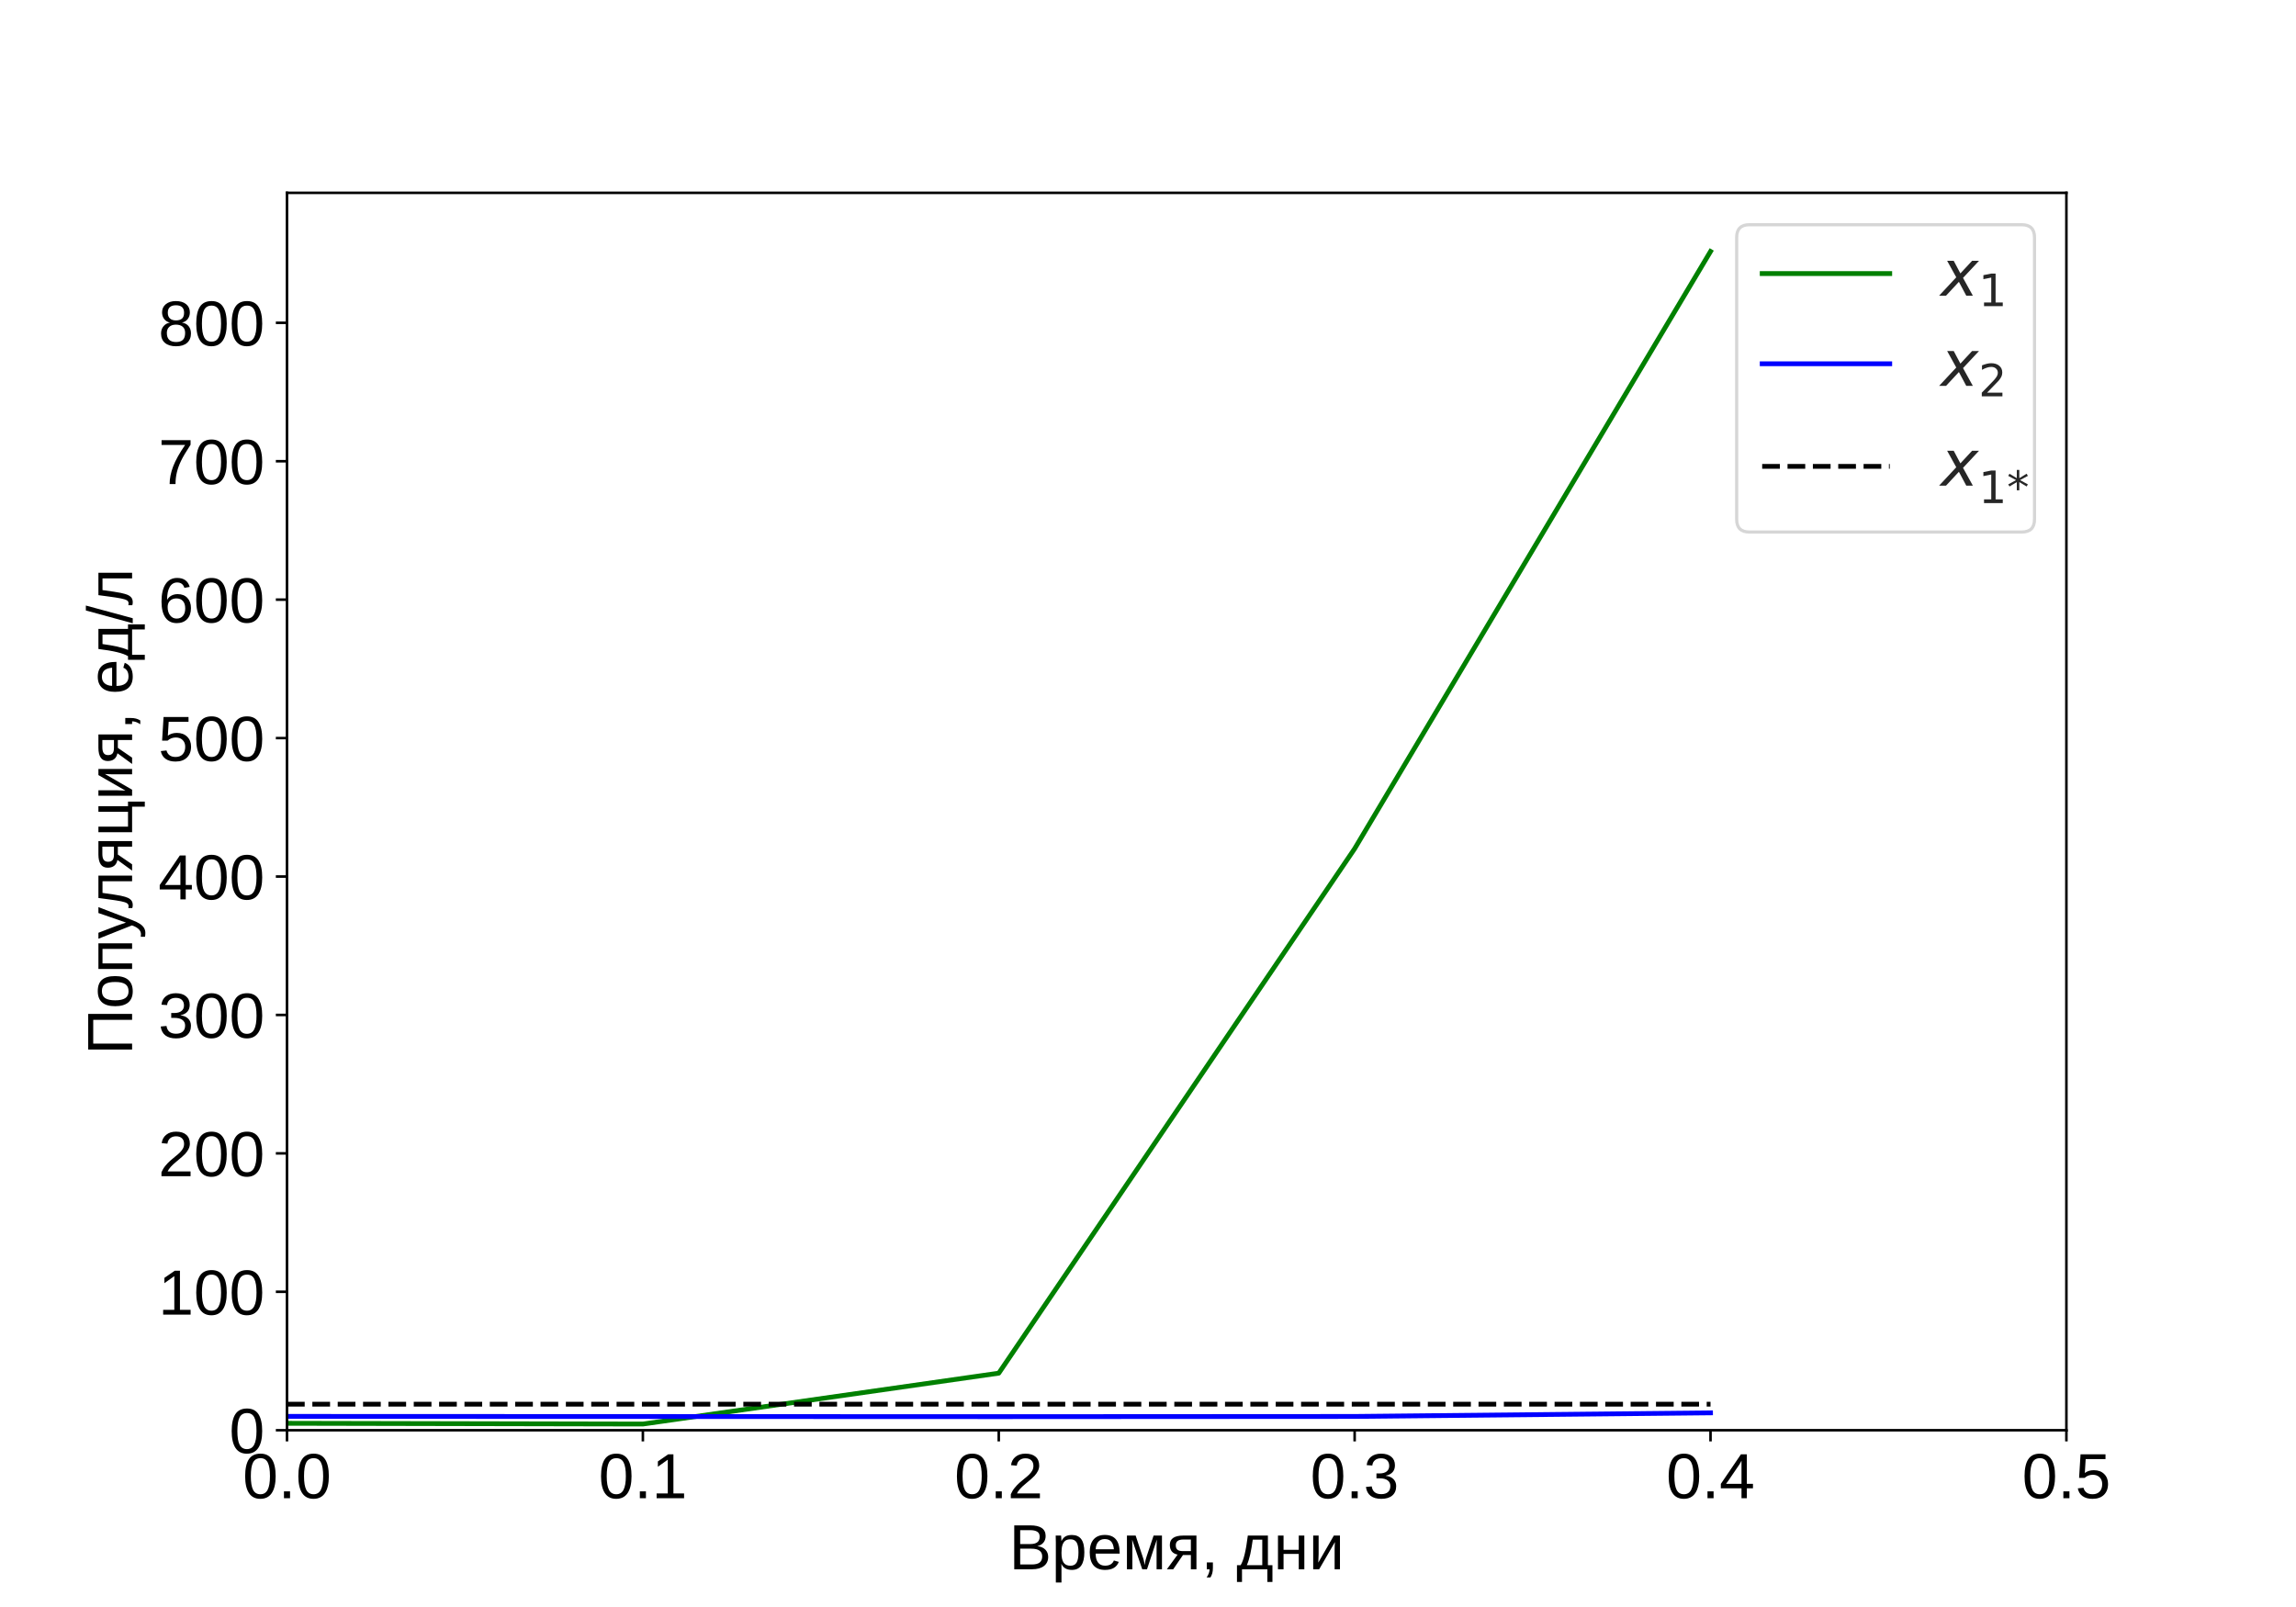
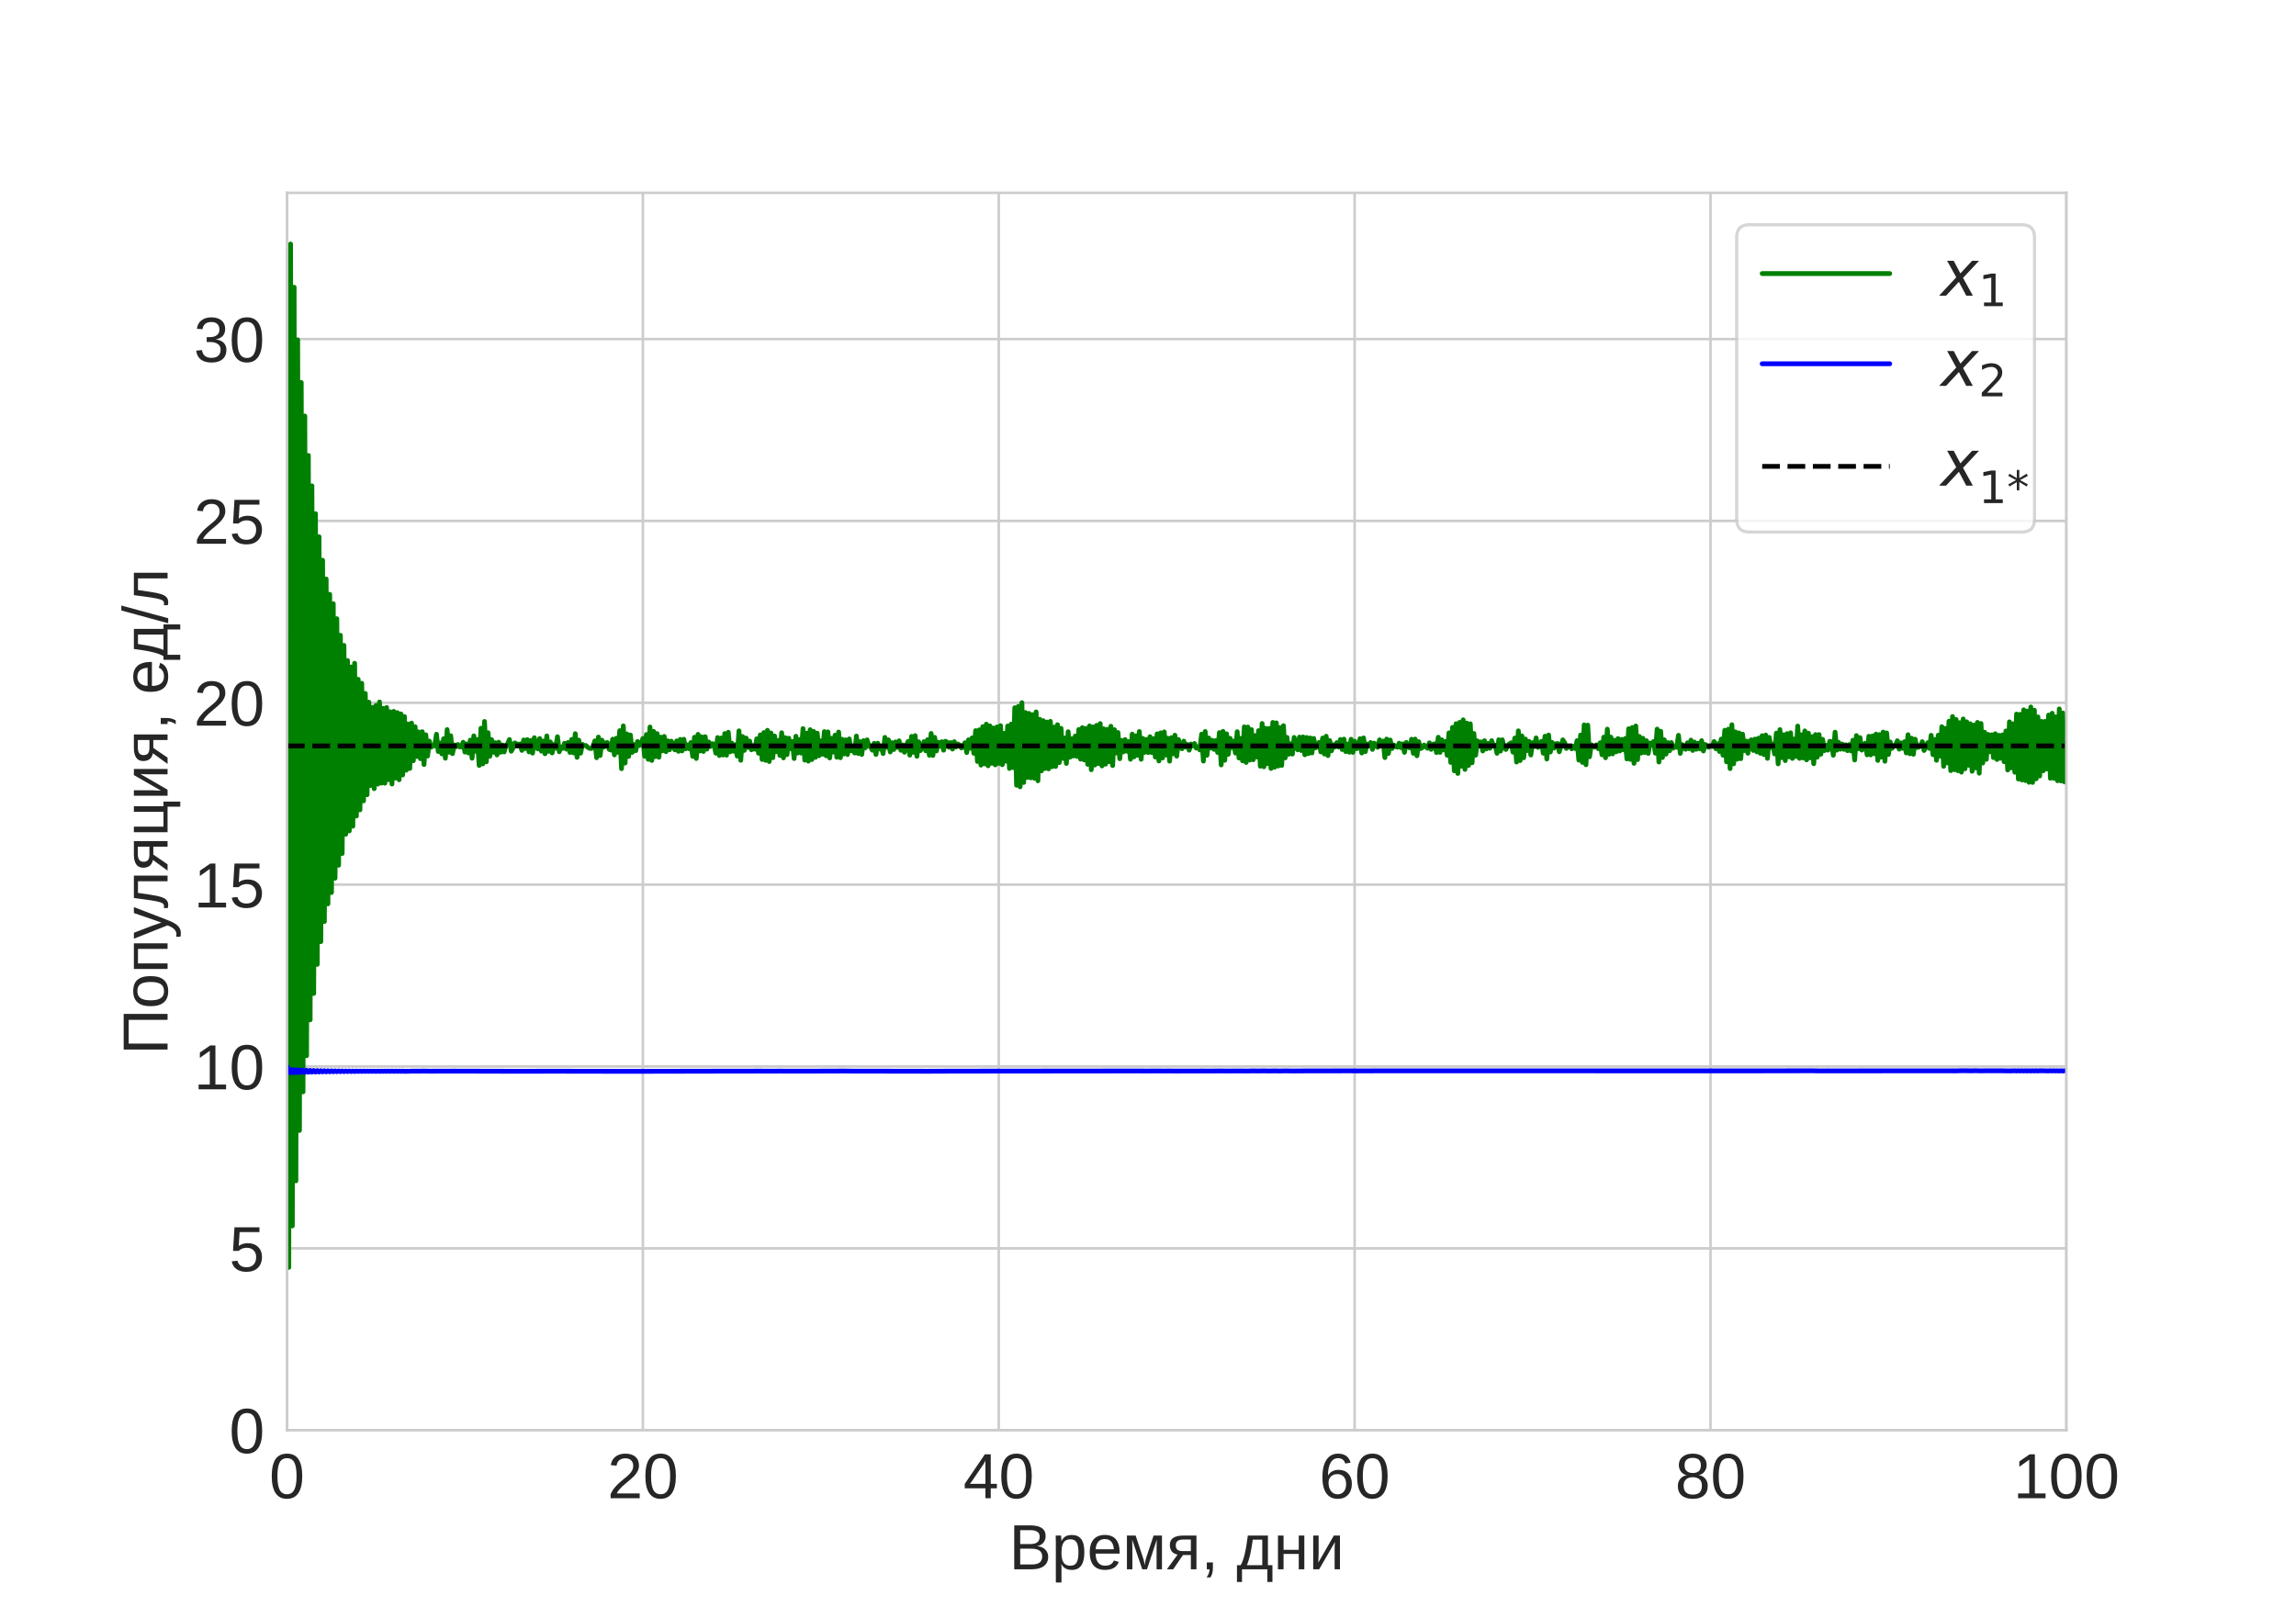
- <svg xmlns="http://www.w3.org/2000/svg" xmlns:xlink="http://www.w3.org/1999/xlink" width="720pt" height="504pt" viewBox="0 0 720 504" version="1.1">
+ <svg xmlns="http://www.w3.org/2000/svg" width="720pt" height="504pt" viewBox="0 0 720 504" version="1.1">
  <defs>
    <style type="text/css">*{stroke-linejoin: round; stroke-linecap: butt}</style>
  </defs>
  <g id="figure_1">
    <g id="patch_1">
      <path d="M 0 504  L 720 504  L 720 0  L 0 0  z " style="fill: #ffffff" />
    </g>
    <g id="axes_1">
      <g id="patch_2">
        <path d="M 90 448.56  L 648 448.56  L 648 60.48  L 90 60.48  z " style="fill: #ffffff" />
      </g>
      <g id="matplotlib.axis_1">
        <g id="xtick_1">
          <g id="line2d_1">
-             <defs>
-               <path id="m04675367fc" d="M 0 0  L 0 3.5  " style="stroke: #000000; stroke-width: 0.8" />
-             </defs>
-             <g>
-               <use xlink:href="#m04675367fc" x="90" y="448.56" style="stroke: #000000; stroke-width: 0.8" />
-             </g>
+             <path d="M 90 448.56  L 90 60.48  " clip-path="url(#p425dab2168)" style="fill: none; stroke: #cccccc; stroke-width: 0.8; stroke-linecap: round" />
          </g>
          <g id="text_1">
-             <text style="font: 20px 'Arial', 'DejaVu Sans', 'Liberation Sans', 'Bitstream Vera Sans', sans-serif; text-anchor: middle" x="90" y="469.876" transform="rotate(-0 90 469.8756)">0.0</text>
+             <text style="fill: #262626; font: 20px 'Arial', 'DejaVu Sans', 'Liberation Sans', 'Bitstream Vera Sans', sans-serif; text-anchor: middle" x="90" y="469.876" transform="rotate(-0 90 469.8756)">0</text>
          </g>
        </g>
        <g id="xtick_2">
          <g id="line2d_2">
-             <g>
-               <use xlink:href="#m04675367fc" x="201.6" y="448.56" style="stroke: #000000; stroke-width: 0.8" />
-             </g>
+             <path d="M 201.6 448.56  L 201.6 60.48  " clip-path="url(#p425dab2168)" style="fill: none; stroke: #cccccc; stroke-width: 0.8; stroke-linecap: round" />
          </g>
          <g id="text_2">
-             <text style="font: 20px 'Arial', 'DejaVu Sans', 'Liberation Sans', 'Bitstream Vera Sans', sans-serif; text-anchor: middle" x="201.6" y="469.876" transform="rotate(-0 201.6 469.8756)">0.1</text>
+             <text style="fill: #262626; font: 20px 'Arial', 'DejaVu Sans', 'Liberation Sans', 'Bitstream Vera Sans', sans-serif; text-anchor: middle" x="201.6" y="469.876" transform="rotate(-0 201.6 469.8756)">20</text>
          </g>
        </g>
        <g id="xtick_3">
          <g id="line2d_3">
-             <g>
-               <use xlink:href="#m04675367fc" x="313.2" y="448.56" style="stroke: #000000; stroke-width: 0.8" />
-             </g>
+             <path d="M 313.2 448.56  L 313.2 60.48  " clip-path="url(#p425dab2168)" style="fill: none; stroke: #cccccc; stroke-width: 0.8; stroke-linecap: round" />
          </g>
          <g id="text_3">
-             <text style="font: 20px 'Arial', 'DejaVu Sans', 'Liberation Sans', 'Bitstream Vera Sans', sans-serif; text-anchor: middle" x="313.2" y="469.876" transform="rotate(-0 313.2 469.8756)">0.2</text>
+             <text style="fill: #262626; font: 20px 'Arial', 'DejaVu Sans', 'Liberation Sans', 'Bitstream Vera Sans', sans-serif; text-anchor: middle" x="313.2" y="469.876" transform="rotate(-0 313.2 469.8756)">40</text>
          </g>
        </g>
        <g id="xtick_4">
          <g id="line2d_4">
-             <g>
-               <use xlink:href="#m04675367fc" x="424.8" y="448.56" style="stroke: #000000; stroke-width: 0.8" />
-             </g>
+             <path d="M 424.8 448.56  L 424.8 60.48  " clip-path="url(#p425dab2168)" style="fill: none; stroke: #cccccc; stroke-width: 0.8; stroke-linecap: round" />
          </g>
          <g id="text_4">
-             <text style="font: 20px 'Arial', 'DejaVu Sans', 'Liberation Sans', 'Bitstream Vera Sans', sans-serif; text-anchor: middle" x="424.8" y="469.876" transform="rotate(-0 424.8 469.8756)">0.3</text>
+             <text style="fill: #262626; font: 20px 'Arial', 'DejaVu Sans', 'Liberation Sans', 'Bitstream Vera Sans', sans-serif; text-anchor: middle" x="424.8" y="469.876" transform="rotate(-0 424.8 469.8756)">60</text>
          </g>
        </g>
        <g id="xtick_5">
          <g id="line2d_5">
-             <g>
-               <use xlink:href="#m04675367fc" x="536.4" y="448.56" style="stroke: #000000; stroke-width: 0.8" />
-             </g>
+             <path d="M 536.4 448.56  L 536.4 60.48  " clip-path="url(#p425dab2168)" style="fill: none; stroke: #cccccc; stroke-width: 0.8; stroke-linecap: round" />
          </g>
          <g id="text_5">
-             <text style="font: 20px 'Arial', 'DejaVu Sans', 'Liberation Sans', 'Bitstream Vera Sans', sans-serif; text-anchor: middle" x="536.4" y="469.876" transform="rotate(-0 536.4 469.8756)">0.4</text>
+             <text style="fill: #262626; font: 20px 'Arial', 'DejaVu Sans', 'Liberation Sans', 'Bitstream Vera Sans', sans-serif; text-anchor: middle" x="536.4" y="469.876" transform="rotate(-0 536.4 469.8756)">80</text>
          </g>
        </g>
        <g id="xtick_6">
          <g id="line2d_6">
-             <g>
-               <use xlink:href="#m04675367fc" x="648" y="448.56" style="stroke: #000000; stroke-width: 0.8" />
-             </g>
+             <path d="M 648 448.56  L 648 60.48  " clip-path="url(#p425dab2168)" style="fill: none; stroke: #cccccc; stroke-width: 0.8; stroke-linecap: round" />
          </g>
          <g id="text_6">
-             <text style="font: 20px 'Arial', 'DejaVu Sans', 'Liberation Sans', 'Bitstream Vera Sans', sans-serif; text-anchor: middle" x="648" y="469.876" transform="rotate(-0 648 469.8756)">0.5</text>
+             <text style="fill: #262626; font: 20px 'Arial', 'DejaVu Sans', 'Liberation Sans', 'Bitstream Vera Sans', sans-serif; text-anchor: middle" x="648" y="469.876" transform="rotate(-0 648 469.8756)">100</text>
          </g>
        </g>
        <g id="text_7">
-           <text style="font: 20px 'Arial', 'DejaVu Sans', 'Liberation Sans', 'Bitstream Vera Sans', sans-serif; text-anchor: middle" x="369" y="492.166" transform="rotate(-0 369 492.1662)">Время, дни</text>
+           <text style="fill: #262626; font: 20px 'Arial', 'DejaVu Sans', 'Liberation Sans', 'Bitstream Vera Sans', sans-serif; text-anchor: middle" x="369" y="492.166" transform="rotate(-0 369 492.1662)">Время, дни</text>
        </g>
      </g>
      <g id="matplotlib.axis_2">
        <g id="ytick_1">
          <g id="line2d_7">
-             <defs>
-               <path id="mab403f3b17" d="M 0 0  L -3.5 0  " style="stroke: #000000; stroke-width: 0.8" />
-             </defs>
-             <g>
-               <use xlink:href="#mab403f3b17" x="90" y="448.56" style="stroke: #000000; stroke-width: 0.8" />
-             </g>
+             <path d="M 90 448.56  L 648 448.56  " clip-path="url(#p425dab2168)" style="fill: none; stroke: #cccccc; stroke-width: 0.8; stroke-linecap: round" />
          </g>
          <g id="text_8">
-             <text style="font: 20px 'Arial', 'DejaVu Sans', 'Liberation Sans', 'Bitstream Vera Sans', sans-serif; text-anchor: end" x="83" y="455.718" transform="rotate(-0 83 455.7178)">0</text>
+             <text style="fill: #262626; font: 20px 'Arial', 'DejaVu Sans', 'Liberation Sans', 'Bitstream Vera Sans', sans-serif; text-anchor: end" x="83" y="455.718" transform="rotate(-0 83 455.7178)">0</text>
          </g>
        </g>
        <g id="ytick_2">
          <g id="line2d_8">
-             <g>
-               <use xlink:href="#mab403f3b17" x="90" y="405.145" style="stroke: #000000; stroke-width: 0.8" />
-             </g>
+             <path d="M 90 391.524  L 648 391.524  " clip-path="url(#p425dab2168)" style="fill: none; stroke: #cccccc; stroke-width: 0.8; stroke-linecap: round" />
          </g>
          <g id="text_9">
-             <text style="font: 20px 'Arial', 'DejaVu Sans', 'Liberation Sans', 'Bitstream Vera Sans', sans-serif; text-anchor: end" x="83" y="412.303" transform="rotate(-0 83 412.3025)">100</text>
+             <text style="fill: #262626; font: 20px 'Arial', 'DejaVu Sans', 'Liberation Sans', 'Bitstream Vera Sans', sans-serif; text-anchor: end" x="83" y="398.681" transform="rotate(-0 83 398.6815)">5</text>
          </g>
        </g>
        <g id="ytick_3">
          <g id="line2d_9">
-             <g>
-               <use xlink:href="#mab403f3b17" x="90" y="361.729" style="stroke: #000000; stroke-width: 0.8" />
-             </g>
+             <path d="M 90 334.487  L 648 334.487  " clip-path="url(#p425dab2168)" style="fill: none; stroke: #cccccc; stroke-width: 0.8; stroke-linecap: round" />
          </g>
          <g id="text_10">
-             <text style="font: 20px 'Arial', 'DejaVu Sans', 'Liberation Sans', 'Bitstream Vera Sans', sans-serif; text-anchor: end" x="83" y="368.887" transform="rotate(-0 83 368.8872)">200</text>
+             <text style="fill: #262626; font: 20px 'Arial', 'DejaVu Sans', 'Liberation Sans', 'Bitstream Vera Sans', sans-serif; text-anchor: end" x="83" y="341.645" transform="rotate(-0 83 341.6451)">10</text>
          </g>
        </g>
        <g id="ytick_4">
          <g id="line2d_10">
-             <g>
-               <use xlink:href="#mab403f3b17" x="90" y="318.314" style="stroke: #000000; stroke-width: 0.8" />
-             </g>
+             <path d="M 90 277.451  L 648 277.451  " clip-path="url(#p425dab2168)" style="fill: none; stroke: #cccccc; stroke-width: 0.8; stroke-linecap: round" />
          </g>
          <g id="text_11">
-             <text style="font: 20px 'Arial', 'DejaVu Sans', 'Liberation Sans', 'Bitstream Vera Sans', sans-serif; text-anchor: end" x="83" y="325.472" transform="rotate(-0 83 325.4719)">300</text>
+             <text style="fill: #262626; font: 20px 'Arial', 'DejaVu Sans', 'Liberation Sans', 'Bitstream Vera Sans', sans-serif; text-anchor: end" x="83" y="284.609" transform="rotate(-0 83 284.6087)">15</text>
          </g>
        </g>
        <g id="ytick_5">
          <g id="line2d_11">
-             <g>
-               <use xlink:href="#mab403f3b17" x="90" y="274.899" style="stroke: #000000; stroke-width: 0.8" />
-             </g>
+             <path d="M 90 220.415  L 648 220.415  " clip-path="url(#p425dab2168)" style="fill: none; stroke: #cccccc; stroke-width: 0.8; stroke-linecap: round" />
          </g>
          <g id="text_12">
-             <text style="font: 20px 'Arial', 'DejaVu Sans', 'Liberation Sans', 'Bitstream Vera Sans', sans-serif; text-anchor: end" x="83" y="282.057" transform="rotate(-0 83 282.0567)">400</text>
+             <text style="fill: #262626; font: 20px 'Arial', 'DejaVu Sans', 'Liberation Sans', 'Bitstream Vera Sans', sans-serif; text-anchor: end" x="83" y="227.572" transform="rotate(-0 83 227.5724)">20</text>
          </g>
        </g>
        <g id="ytick_6">
          <g id="line2d_12">
-             <g>
-               <use xlink:href="#mab403f3b17" x="90" y="231.484" style="stroke: #000000; stroke-width: 0.8" />
-             </g>
+             <path d="M 90 163.378  L 648 163.378  " clip-path="url(#p425dab2168)" style="fill: none; stroke: #cccccc; stroke-width: 0.8; stroke-linecap: round" />
          </g>
          <g id="text_13">
-             <text style="font: 20px 'Arial', 'DejaVu Sans', 'Liberation Sans', 'Bitstream Vera Sans', sans-serif; text-anchor: end" x="83" y="238.641" transform="rotate(-0 83 238.6414)">500</text>
+             <text style="fill: #262626; font: 20px 'Arial', 'DejaVu Sans', 'Liberation Sans', 'Bitstream Vera Sans', sans-serif; text-anchor: end" x="83" y="170.536" transform="rotate(-0 83 170.536)">25</text>
          </g>
        </g>
        <g id="ytick_7">
          <g id="line2d_13">
-             <g>
-               <use xlink:href="#mab403f3b17" x="90" y="188.068" style="stroke: #000000; stroke-width: 0.8" />
-             </g>
+             <path d="M 90 106.342  L 648 106.342  " clip-path="url(#p425dab2168)" style="fill: none; stroke: #cccccc; stroke-width: 0.8; stroke-linecap: round" />
          </g>
          <g id="text_14">
-             <text style="font: 20px 'Arial', 'DejaVu Sans', 'Liberation Sans', 'Bitstream Vera Sans', sans-serif; text-anchor: end" x="83" y="195.226" transform="rotate(-0 83 195.2261)">600</text>
+             <text style="fill: #262626; font: 20px 'Arial', 'DejaVu Sans', 'Liberation Sans', 'Bitstream Vera Sans', sans-serif; text-anchor: end" x="83" y="113.5" transform="rotate(-0 83 113.4997)">30</text>
          </g>
        </g>
-         <g id="ytick_8">
-           <g id="line2d_14">
-             <g>
-               <use xlink:href="#mab403f3b17" x="90" y="144.653" style="stroke: #000000; stroke-width: 0.8" />
-             </g>
-           </g>
-           <g id="text_15">
-             <text style="font: 20px 'Arial', 'DejaVu Sans', 'Liberation Sans', 'Bitstream Vera Sans', sans-serif; text-anchor: end" x="83" y="151.811" transform="rotate(-0 83 151.8108)">700</text>
-           </g>
-         </g>
-         <g id="ytick_9">
-           <g id="line2d_15">
-             <g>
-               <use xlink:href="#mab403f3b17" x="90" y="101.238" style="stroke: #000000; stroke-width: 0.8" />
-             </g>
-           </g>
-           <g id="text_16">
-             <text style="font: 20px 'Arial', 'DejaVu Sans', 'Liberation Sans', 'Bitstream Vera Sans', sans-serif; text-anchor: end" x="83" y="108.396" transform="rotate(-0 83 108.3955)">800</text>
-           </g>
-         </g>
-         <g id="text_17">
-           <text style="font: 20px 'Arial', 'DejaVu Sans', 'Liberation Sans', 'Bitstream Vera Sans', sans-serif; text-anchor: middle" x="41.425" y="254.52" transform="rotate(-90 41.425 254.52)">Популяция, ед/л</text>
+         <g id="text_15">
+           <text style="fill: #262626; font: 20px 'Arial', 'DejaVu Sans', 'Liberation Sans', 'Bitstream Vera Sans', sans-serif; text-anchor: middle" x="52.547" y="254.52" transform="rotate(-90 52.54688 254.52)">Популяция, ед/л</text>
        </g>
      </g>
+       <g id="line2d_14">
+         <path d="M 90 391.524  L 90.558 397.49  L 91.116 76.528  L 91.674 384.472  L 92.232 90.076  L 92.79 370.348  L 93.348 106.58  L 93.906 354.544  L 94.464 119.953  L 95.022 342.433  L 95.58 130.471  L 96.138 331.104  L 96.696 142.841  L 97.254 319.853  L 97.812 152.375  L 98.37 311.583  L 98.928 161.106  L 99.486 302.456  L 100.044 168.336  L 100.602 295.328  L 101.16 175.7  L 101.718 289.022  L 102.276 181.584  L 102.834 283.475  L 103.392 186.401  L 103.95 279.918  L 104.508 189.334  L 105.066 275.429  L 105.624 194.05  L 106.182 271.359  L 106.74 199.241  L 107.298 267.682  L 107.856 202.402  L 108.414 261.64  L 108.972 207.166  L 109.53 260.597  L 110.088 209.177  L 110.646 259.132  L 111.204 208.019  L 111.762 255.928  L 112.32 213.04  L 112.878 253.99  L 113.436 214.289  L 113.994 251.179  L 114.552 217.483  L 115.11 249.254  L 115.668 220.224  L 116.226 246.363  L 116.784 221.84  L 117.342 247.347  L 117.9 221.234  L 118.458 245.928  L 119.016 220.167  L 119.574 245.611  L 120.132 222.158  L 120.69 245.63  L 121.248 221.887  L 121.806 244.532  L 122.364 223.234  L 122.922 245.894  L 123.48 223.106  L 124.038 244.011  L 124.596 223.497  L 125.154 244.553  L 125.712 223.893  L 126.27 243.053  L 126.828 224.716  L 127.386 241.561  L 127.944 227.063  L 128.502 241.021  L 129.06 226.787  L 129.618 238.59  L 130.176 227.919  L 130.734 237.263  L 131.292 229.55  L 131.85 237.949  L 132.408 229.474  L 132.966 239.768  L 133.524 230.443  L 134.082 237.112  L 134.64 232.437  L 135.198 234.358  L 135.756 233.871  L 136.314 233.925  L 136.872 230.274  L 137.43 235.701  L 137.988 233.026  L 138.546 236.441  L 139.104 231.682  L 139.662 237.793  L 140.22 228.822  L 140.778 235.936  L 141.336 230.743  L 141.894 236.366  L 142.452 233.637  L 143.01 234.186  L 143.568 233.495  L 144.126 234.229  L 144.684 234.244  L 145.242 232.782  L 145.8 235.882  L 146.358 233.315  L 146.916 236.142  L 147.474 232.127  L 148.032 237.799  L 148.59 230.79  L 149.148 235.624  L 149.706 231.947  L 150.264 240.068  L 150.822 228.402  L 151.38 239.59  L 151.938 226.272  L 152.496 238.937  L 153.054 229.802  L 153.612 237.181  L 154.17 231.982  L 154.728 235.956  L 155.286 232.915  L 155.844 236.767  L 156.402 232.775  L 156.96 235.943  L 157.518 233.643  L 158.076 235.843  L 158.634 233.823  L 159.192 233.249  L 159.75 231.933  L 160.308 235.605  L 160.866 234.62  L 161.424 233.007  L 161.982 233.268  L 162.54 233.749  L 163.098 233.321  L 163.656 235.347  L 164.214 232.071  L 164.772 234.789  L 165.33 231.971  L 165.888 235.804  L 166.446 232.222  L 167.004 236.195  L 167.562 231.369  L 168.12 234.297  L 168.678 234.879  L 169.236 231.615  L 169.794 235.579  L 170.352 232.426  L 170.91 236.407  L 171.468 230.807  L 172.026 235.641  L 172.584 232.693  L 173.142 236.146  L 173.7 233.471  L 174.258 234.664  L 174.816 231.068  L 175.374 235.775  L 175.932 234.271  L 176.49 234.706  L 177.048 233.093  L 177.606 234.951  L 178.164 232.838  L 178.722 235.985  L 179.28 231.905  L 179.838 236.135  L 180.396 230.098  L 180.954 237.532  L 181.512 232.128  L 182.07 236.22  L 182.628 233.466  L 183.186 233.814  L 183.744 233.82  L 184.302 234.372  L 184.86 234.682  L 185.418 234.755  L 185.976 234.398  L 186.534 232.355  L 187.092 237.633  L 187.65 231.166  L 188.208 236.947  L 188.766 232.143  L 189.324 234.308  L 189.882 232.995  L 190.44 232.879  L 190.998 234.993  L 191.556 235.249  L 192.114 231.828  L 192.672 236.753  L 193.23 231.553  L 193.788 235.934  L 194.346 229.15  L 194.904 241.078  L 195.462 227.652  L 196.02 239.318  L 196.578 230.172  L 197.136 237.246  L 197.694 230.52  L 198.252 235.981  L 198.81 233.526  L 199.368 235.429  L 199.926 232.549  L 200.484 233.827  L 201.042 233.224  L 201.6 231.61  L 202.158 237.19  L 202.716 230.363  L 203.274 238.149  L 203.832 228.008  L 204.39 238.502  L 204.948 229.367  L 205.506 237.319  L 206.064 230.079  L 206.622 237.506  L 207.18 231.188  L 207.738 235.474  L 208.296 230.974  L 208.854 235.744  L 209.412 232.348  L 209.97 235.148  L 210.528 232.451  L 211.644 235.18  L 212.202 232.364  L 212.76 235.636  L 213.318 231.903  L 213.876 235.502  L 214.434 231.85  L 214.992 234.859  L 215.55 233.608  L 216.108 234.823  L 216.666 232.882  L 217.224 237.225  L 217.782 231.218  L 218.34 237.88  L 218.898 230.313  L 219.456 235.544  L 220.014 231.075  L 220.572 235.678  L 221.13 231.05  L 221.688 234.953  L 222.246 232.693  L 222.804 234.099  L 223.362 233.236  L 223.92 233.424  L 224.478 236.229  L 225.036 231.319  L 225.594 236.956  L 226.152 231.466  L 226.71 236.784  L 227.268 230.068  L 227.826 236.85  L 228.384 229.647  L 228.942 235.805  L 229.5 233.083  L 230.058 235.596  L 230.616 233.566  L 231.174 237.127  L 231.732 229.212  L 232.29 238.444  L 232.848 230.995  L 233.406 235.351  L 233.964 231.473  L 234.522 234.441  L 235.08 232.423  L 235.638 235.16  L 236.196 233.949  L 236.754 234.988  L 237.312 231.701  L 237.87 236.244  L 238.428 230.489  L 238.986 238.19  L 239.544 229.743  L 240.102 238.467  L 240.66 229.043  L 241.218 238.836  L 241.776 229.885  L 242.334 237.646  L 242.892 230.826  L 243.45 235.751  L 244.008 232.209  L 244.566 236.935  L 245.124 229.813  L 245.682 237.688  L 246.24 231.348  L 246.798 236.678  L 247.356 231.523  L 247.914 234.818  L 248.472 232.569  L 249.03 237.887  L 249.588 230.913  L 250.146 236.17  L 250.704 231.935  L 251.262 236.191  L 251.82 228.516  L 252.378 238.4  L 252.936 229.934  L 253.494 238.714  L 254.052 228.856  L 254.61 238.206  L 255.168 229.408  L 255.726 237.517  L 256.284 229.947  L 256.842 237.012  L 257.4 232.35  L 257.958 236.553  L 258.516 229.447  L 259.074 237.034  L 259.632 229.552  L 260.19 237.708  L 260.748 231.562  L 261.306 235.873  L 261.864 230.577  L 262.422 237.483  L 262.98 229.587  L 263.538 237.646  L 264.096 231.87  L 264.654 236.461  L 265.212 232.026  L 265.77 236.635  L 266.328 231.75  L 266.886 235.463  L 267.444 234.804  L 268.002 236.158  L 268.56 230.848  L 269.118 236.338  L 269.676 232.602  L 270.234 236.623  L 270.792 232.28  L 271.35 234.535  L 271.908 232.041  L 272.466 233.929  L 273.024 234.262  L 273.582 235.298  L 274.14 233.122  L 274.698 236.624  L 275.256 233.075  L 275.814 234.886  L 276.372 234.234  L 276.93 236.337  L 277.488 231.269  L 278.046 234.397  L 278.604 232.042  L 279.162 235.83  L 279.72 232.917  L 280.278 235.076  L 280.836 232.684  L 281.394 234.417  L 281.952 232.348  L 282.51 235.318  L 283.068 233.632  L 283.626 235.93  L 284.184 233.87  L 284.742 232.554  L 285.3 236.844  L 285.858 230.952  L 286.416 235.954  L 286.974 230.718  L 287.532 237.208  L 288.09 232.652  L 288.648 235.402  L 289.206 234.414  L 289.764 232.602  L 290.322 235.483  L 290.88 231.973  L 291.438 236.886  L 291.996 230.03  L 292.554 236.935  L 293.112 231.26  L 293.67 235.52  L 294.228 232.79  L 294.786 234.062  L 295.344 232.631  L 295.902 235.281  L 296.46 232.478  L 297.018 232.747  L 297.576 234.345  L 298.134 232.885  L 298.692 234.934  L 299.25 232.612  L 299.808 234.262  L 300.366 233.332  L 300.924 233.682  L 301.482 234.59  L 302.04 234.004  L 302.598 232.939  L 303.156 236.018  L 303.714 232.023  L 304.272 234.662  L 304.83 231.434  L 305.388 236.26  L 305.946 229.149  L 306.504 238.814  L 307.062 228.907  L 307.62 239.964  L 308.178 227.898  L 308.736 239.574  L 309.294 227.114  L 309.852 240.168  L 310.41 227.639  L 310.968 239.386  L 311.526 228.33  L 312.084 239.881  L 312.642 228.001  L 313.2 239.434  L 313.758 227.587  L 314.316 239.839  L 314.874 230.01  L 315.432 238.744  L 315.99 227.694  L 316.548 241.011  L 317.106 227.101  L 317.664 240.742  L 318.222 221.968  L 318.78 246.276  L 319.338 221.544  L 319.896 246.768  L 320.454 220.371  L 321.012 245.417  L 321.57 223.469  L 322.128 243.841  L 322.686 223.748  L 323.244 243.955  L 323.802 224.135  L 324.36 244.077  L 324.918 223.274  L 325.476 244.872  L 326.034 225.583  L 326.592 241.775  L 327.15 226.027  L 327.708 241.021  L 328.266 226.448  L 328.824 241.138  L 329.382 226.235  L 329.94 240.456  L 330.498 228.034  L 331.056 240.387  L 331.614 227.28  L 332.172 239.177  L 332.73 228.42  L 333.288 237.867  L 333.846 231.461  L 334.404 239.444  L 334.962 229.496  L 335.52 237.483  L 336.078 231.667  L 336.636 237.111  L 337.194 230.85  L 337.752 237.246  L 338.31 228.776  L 338.868 238.085  L 339.426 228.197  L 339.984 238.343  L 340.542 228.454  L 341.1 239.709  L 341.658 227.658  L 342.216 241.403  L 342.774 227.987  L 343.332 239.942  L 343.89 227.499  L 344.448 239.457  L 345.006 226.934  L 345.564 240.219  L 346.122 228.583  L 346.68 239.664  L 347.238 228.726  L 347.796 238.895  L 348.354 227.778  L 348.912 240.098  L 349.47 228.858  L 350.028 236.152  L 350.586 229.733  L 351.144 237.958  L 351.702 232.208  L 352.26 235.811  L 352.818 231.949  L 353.376 235.603  L 353.934 232.576  L 354.492 238.121  L 355.05 230.247  L 355.608 237.382  L 356.166 230.793  L 356.724 236.881  L 357.282 229.43  L 357.84 238.125  L 358.398 231.601  L 358.956 235.965  L 359.514 231.919  L 360.072 236.02  L 360.63 231.053  L 361.188 236.028  L 361.746 231.659  L 362.304 237.442  L 362.862 230.169  L 363.42 238.656  L 363.978 229.842  L 364.536 237.717  L 365.094 229.554  L 365.652 236.787  L 366.21 231.539  L 366.768 238.72  L 367.326 231.357  L 367.884 236.406  L 368.442 230.588  L 369 237.158  L 369.558 231.926  L 370.116 234.543  L 370.674 234.826  L 371.232 232.436  L 371.79 234.305  L 372.348 233.479  L 372.906 235.275  L 373.464 233.353  L 374.022 233.949  L 374.58 233.191  L 375.138 234.634  L 375.696 234.226  L 376.254 235.206  L 376.812 230.255  L 377.37 238.704  L 377.928 229.423  L 378.486 236.876  L 379.044 231.464  L 379.602 234.603  L 380.16 232.189  L 380.718 235.024  L 381.276 232.264  L 381.834 235.987  L 382.392 229.768  L 382.95 239.902  L 383.508 229.378  L 384.066 238.459  L 384.624 230.148  L 385.182 236.573  L 385.74 231.559  L 386.298 234.45  L 386.856 232.429  L 387.414 236.173  L 387.972 229.48  L 388.53 237.732  L 389.088 231.579  L 389.646 238.629  L 390.204 227.956  L 390.762 239.119  L 391.32 228.027  L 391.878 238.388  L 392.436 228.822  L 392.994 238.277  L 393.552 230.709  L 394.11 237.415  L 394.668 229.152  L 395.226 240.307  L 395.784 226.904  L 396.342 240.479  L 396.9 228.41  L 397.458 239.523  L 398.016 228.452  L 398.574 241.012  L 399.132 226.573  L 399.69 240.633  L 400.248 226.704  L 400.806 240.249  L 401.364 228.185  L 401.922 240.067  L 402.48 227.584  L 403.038 237.682  L 403.596 231.272  L 404.154 236.539  L 404.712 233.252  L 405.27 236.503  L 405.828 231.285  L 406.386 233.85  L 406.944 235.178  L 407.502 231.174  L 408.06 235.376  L 408.618 231.119  L 409.176 236.721  L 409.734 231.289  L 410.292 236.367  L 410.85 231.442  L 411.408 236.152  L 411.966 231.583  L 412.524 234.563  L 413.64 232.861  L 414.198 235.836  L 414.756 231.484  L 415.314 236.482  L 415.872 230.901  L 416.43 236.979  L 416.988 232.275  L 417.546 235.476  L 418.104 233.566  L 418.662 234.251  L 419.22 232.903  L 419.778 234.288  L 420.336 231.922  L 420.894 235.075  L 421.452 231.817  L 422.01 235.718  L 422.568 233.357  L 423.126 235.916  L 423.684 231.851  L 424.242 235.976  L 424.8 232.468  L 425.358 234.805  L 425.916 234.609  L 426.474 231.671  L 427.032 236.165  L 427.59 231.435  L 428.148 235.744  L 428.706 233.337  L 429.264 233.865  L 429.822 232.877  L 430.38 235.038  L 430.938 233.07  L 431.496 233.996  L 432.054 234.372  L 432.612 232.027  L 433.17 233.691  L 433.728 232.438  L 434.286 237.593  L 434.844 231.795  L 435.402 236.308  L 435.96 232.097  L 436.518 234.758  L 437.076 233.673  L 437.634 234.146  L 438.192 234.337  L 438.75 233.084  L 439.308 234.476  L 439.866 233.302  L 440.424 235.963  L 440.982 232.838  L 441.54 234.19  L 442.098 234.571  L 442.656 231.846  L 443.214 236.265  L 443.772 231.808  L 444.33 237.032  L 444.888 232.608  L 445.446 234.798  L 446.004 234.486  L 446.562 233.661  L 447.678 234.678  L 448.236 232.966  L 448.794 235.022  L 449.352 233.423  L 449.91 233.287  L 450.468 236.023  L 451.026 231.214  L 451.584 235.972  L 452.142 232.037  L 452.7 235.18  L 453.258 232.565  L 453.816 236.89  L 454.374 229.857  L 454.932 239.119  L 455.49 228.114  L 456.048 241.75  L 456.606 226.986  L 457.164 242.572  L 457.722 226.553  L 458.28 240.306  L 458.838 225.768  L 459.396 241.31  L 459.954 226.774  L 460.512 240.077  L 461.07 226.995  L 461.628 239.234  L 462.186 230.036  L 462.744 236.84  L 463.302 232.36  L 463.86 233.546  L 464.418 232.68  L 464.976 235.524  L 465.534 232.303  L 466.092 234.901  L 466.65 233.169  L 467.208 234.677  L 467.766 232.302  L 468.324 233.946  L 468.882 233.748  L 469.44 236.263  L 469.998 232.003  L 470.556 235.557  L 471.114 232.027  L 471.672 234.459  L 472.23 235.062  L 472.788 233.896  L 473.346 233.296  L 473.904 232.956  L 474.462 235.907  L 475.02 231.479  L 475.578 239.005  L 476.136 229.215  L 476.694 238.544  L 477.252 230.803  L 477.81 237.657  L 478.368 231.788  L 478.926 235.405  L 479.484 232.504  L 480.042 236.785  L 480.6 232.924  L 481.158 234.139  L 481.716 231.419  L 482.274 234.406  L 482.832 234.046  L 483.39 232.504  L 483.948 236.23  L 484.506 230.891  L 485.064 238.057  L 485.622 230.519  L 486.18 235.846  L 486.738 232.849  L 487.296 234.641  L 487.854 233.283  L 488.412 233.188  L 488.97 235.776  L 490.086 232.045  L 490.644 232.884  L 491.202 234.741  L 491.76 233.994  L 492.318 234.005  L 492.876 234.847  L 493.434 234.011  L 493.992 234.756  L 494.55 232.274  L 495.108 238.398  L 495.666 230.53  L 496.224 239.11  L 496.782 227.344  L 497.34 239.847  L 497.898 227.42  L 498.456 237.343  L 499.014 233.582  L 499.572 234.098  L 500.13 234.327  L 500.688 233.602  L 501.246 234.825  L 501.804 232.947  L 502.362 236.714  L 502.92 231.186  L 503.478 237.651  L 504.036 228.682  L 504.594 236.572  L 505.152 231.186  L 505.71 236.441  L 506.268 232.16  L 506.826 235.797  L 507.384 231.634  L 507.942 235.535  L 508.5 231.894  L 509.058 235.152  L 509.616 231.634  L 510.174 238.016  L 510.732 228.556  L 511.29 238.166  L 511.848 228.163  L 512.406 239.403  L 512.964 227.685  L 513.522 238.244  L 514.08 230.973  L 514.638 236.184  L 515.196 231.548  L 515.754 236.021  L 516.312 232.315  L 516.87 236.284  L 517.428 233.034  L 517.986 233.669  L 518.544 232.56  L 519.102 236.221  L 519.66 228.671  L 520.218 238.995  L 520.776 229.343  L 521.334 237.59  L 521.892 232.009  L 522.45 236.511  L 523.008 232.896  L 523.566 235.461  L 524.124 232.874  L 524.682 234.649  L 525.24 234.084  L 525.798 234.358  L 526.356 230.609  L 526.914 236.287  L 527.472 233.515  L 528.03 234.158  L 528.588 235.001  L 529.146 232.971  L 529.704 234.811  L 530.262 232.119  L 530.82 235.365  L 531.378 232.731  L 531.936 234.983  L 532.494 233.104  L 533.052 234.862  L 533.61 232.301  L 534.168 235.523  L 534.726 233.486  L 535.284 234.055  L 535.842 234.362  L 536.4 233.953  L 536.958 234.111  L 537.516 232.568  L 538.074 234.823  L 538.632 233.262  L 539.19 235.682  L 539.748 231.801  L 540.306 236.856  L 540.864 229.039  L 541.422 238.936  L 541.98 228.69  L 542.538 241.054  L 543.096 227.304  L 543.654 239.556  L 544.212 229.541  L 544.77 238.11  L 545.328 229.859  L 545.886 237.94  L 546.444 230.239  L 547.002 235.395  L 547.56 232.421  L 548.118 236.237  L 548.676 232.415  L 549.234 232.023  L 549.792 235.363  L 550.35 231.796  L 550.908 235.801  L 551.466 231.515  L 552.024 236.265  L 552.582 230.736  L 553.14 236.67  L 553.698 230.527  L 554.256 237.845  L 554.814 231.261  L 555.372 234.409  L 555.93 233.349  L 556.488 236.46  L 557.046 229.927  L 557.604 239.563  L 558.162 228.83  L 558.72 237.618  L 559.278 230.442  L 559.836 238.553  L 560.394 230.089  L 560.952 237.347  L 561.51 229.819  L 562.068 237.868  L 562.626 231.795  L 563.184 237.254  L 563.742 227.715  L 564.3 237.846  L 564.858 230.449  L 565.416 237.696  L 565.974 229.235  L 566.532 238.316  L 567.09 229.934  L 567.648 237.676  L 568.206 231.032  L 568.764 239.524  L 569.322 230.385  L 569.88 237.464  L 570.438 230.39  L 570.996 236.548  L 571.554 231.897  L 572.112 235.415  L 572.67 233.743  L 573.228 235.268  L 573.786 232.494  L 574.344 232.617  L 574.902 236.865  L 575.46 229.626  L 576.018 235.276  L 576.576 232.821  L 577.134 234.965  L 577.692 233.361  L 578.25 235.023  L 578.808 233.578  L 579.366 235.431  L 579.924 233.528  L 580.482 235.503  L 581.04 232.156  L 581.598 238.355  L 582.156 230.701  L 582.714 234.82  L 583.272 231.327  L 583.83 235.261  L 584.388 233.697  L 584.946 233.084  L 585.504 236.739  L 586.062 230.91  L 586.62 236.763  L 587.178 230.827  L 587.736 236.371  L 588.294 230.238  L 588.852 238.494  L 589.41 230.4  L 589.968 237.445  L 590.526 229.603  L 591.084 238.751  L 591.642 229.866  L 592.2 236.615  L 592.758 232.706  L 593.316 234.698  L 593.874 233.934  L 594.432 233.696  L 594.99 232.315  L 595.548 234.961  L 596.106 233.002  L 596.664 234.708  L 597.222 232.62  L 597.78 236.135  L 598.338 230.428  L 598.896 236.402  L 599.454 231.529  L 600.012 236.566  L 600.57 231.833  L 601.128 234.447  L 601.686 234.334  L 602.244 233.967  L 602.802 232.605  L 603.36 235.373  L 603.918 234.375  L 604.476 232.941  L 605.034 234.712  L 605.592 230.615  L 606.15 236.687  L 606.708 231.916  L 607.266 238.458  L 607.824 230.577  L 608.382 237.139  L 608.94 227.909  L 609.498 240.338  L 610.056 228.454  L 610.614 239.279  L 611.172 226.202  L 611.73 241.685  L 612.288 224.725  L 612.846 241.401  L 613.404 225.646  L 613.962 241.719  L 614.52 226.64  L 615.078 242.166  L 615.636 225.492  L 616.194 241.121  L 616.752 226.387  L 617.31 240.013  L 617.868 226.997  L 618.426 241.899  L 618.984 227.415  L 619.542 240.847  L 620.1 226.565  L 620.658 242.494  L 621.216 226.905  L 621.774 239.301  L 622.332 229.636  L 622.89 238.162  L 623.448 230.331  L 624.006 235.761  L 624.564 230.46  L 625.122 237.607  L 625.68 230.121  L 626.238 238.198  L 626.796 230.6  L 627.354 237.82  L 627.912 230.493  L 628.47 238.896  L 629.028 229.261  L 629.586 241.489  L 630.144 226.393  L 630.702 240.811  L 631.26 227.015  L 631.818 242.204  L 632.376 223.955  L 632.934 244.318  L 633.492 224.038  L 634.05 244.617  L 634.608 222.621  L 635.166 244.814  L 635.724 223.01  L 636.282 245.345  L 636.84 221.74  L 637.398 245.394  L 637.956 222.745  L 638.514 244.267  L 639.072 224.849  L 639.63 243.372  L 640.188 226.246  L 640.746 241.745  L 641.304 226.241  L 641.862 241.168  L 642.42 224.268  L 642.978 244.095  L 643.536 223.7  L 644.094 244.112  L 644.652 224.831  L 645.21 244.865  L 645.768 222.343  L 646.326 244.932  L 646.884 223.611  L 647.442 245.242  L 647.442 245.242  " clip-path="url(#p425dab2168)" style="fill: none; stroke: #008000; stroke-width: 1.5; stroke-linecap: round" />
+       </g>
+       <g id="line2d_15">
+         <path d="M 90 334.487  L 91.116 336.463  L 91.674 335.458  L 92.232 336.428  L 92.79 335.509  L 93.348 336.388  L 93.906 335.574  L 94.464 336.35  L 95.022 335.622  L 95.58 336.32  L 96.138 335.658  L 96.696 336.283  L 97.254 335.701  L 97.812 336.253  L 98.37 335.731  L 98.928 336.231  L 99.486 335.764  L 100.044 336.205  L 100.602 335.785  L 101.16 336.18  L 101.718 335.807  L 102.276 336.161  L 102.834 335.825  L 103.392 336.144  L 103.95 335.839  L 104.508 336.135  L 105.066 335.849  L 105.624 336.116  L 106.182 335.86  L 106.74 336.1  L 107.298 335.878  L 107.856 336.095  L 108.414 335.893  L 108.972 336.071  L 109.53 335.899  L 110.088 336.07  L 110.646 335.912  L 111.204 336.074  L 111.762 335.907  L 112.32 336.049  L 112.878 335.915  L 113.436 336.044  L 113.994 335.918  L 114.552 336.028  L 115.11 335.923  L 115.668 336.021  L 116.226 335.933  L 116.784 336.013  L 117.342 335.936  L 117.9 336.022  L 118.458 335.94  L 119.016 336.017  L 119.574 335.929  L 120.132 336.004  L 120.69 335.929  L 121.248 336.004  L 121.806 335.927  L 122.364 335.995  L 122.922 335.926  L 123.48 336.003  L 124.038 335.933  L 124.596 335.998  L 125.154 335.931  L 125.712 335.999  L 126.27 335.935  L 126.828 335.994  L 127.944 335.984  L 129.618 335.939  L 131.292 335.952  L 132.966 335.921  L 134.64 335.957  L 142.452 335.933  L 160.866 335.98  L 171.468 335.969  L 174.258 335.964  L 190.44 335.991  L 198.81 336  L 231.174 335.939  L 233.964 335.949  L 237.87 335.927  L 241.776 335.95  L 244.566 335.928  L 247.356 335.947  L 251.262 335.936  L 255.168 335.944  L 257.4 335.933  L 264.654 335.908  L 268.56 335.945  L 271.35 335.939  L 290.88 335.974  L 295.902 335.953  L 302.04 335.94  L 350.586 335.891  L 352.818 335.891  L 356.724 335.886  L 359.514 335.901  L 363.42 335.881  L 365.094 335.909  L 366.768 335.884  L 368.442 335.914  L 371.232 335.91  L 377.37 335.892  L 379.044 335.912  L 382.95 335.873  L 384.624 335.911  L 387.414 335.882  L 391.32 335.903  L 392.994 335.861  L 394.668 335.89  L 396.342 335.855  L 398.016 335.898  L 399.69 335.861  L 401.364 335.898  L 403.038 335.86  L 405.828 335.896  L 410.292 335.861  L 413.64 335.862  L 423.126 335.852  L 427.59 335.865  L 431.496 335.852  L 552.582 335.856  L 555.93 335.842  L 568.764 335.832  L 570.438 335.868  L 573.228 335.858  L 579.924 335.859  L 605.034 335.848  L 613.404 335.855  L 615.078 335.806  L 616.194 335.804  L 617.868 335.841  L 619.542 335.806  L 621.216 335.858  L 622.89 335.82  L 624.564 335.836  L 627.354 335.819  L 630.144 335.872  L 631.818 335.824  L 632.376 335.877  L 632.934 335.813  L 633.492 335.88  L 634.05 335.816  L 634.608 335.885  L 635.166 335.812  L 635.724 335.882  L 636.282 335.812  L 636.84 335.886  L 637.398 335.807  L 637.956 335.881  L 638.514 335.809  L 639.072 335.876  L 639.63 335.817  L 640.746 335.829  L 642.42 335.876  L 642.978 335.814  L 643.536 335.879  L 644.094 335.814  L 644.652 335.879  L 645.21 335.821  L 645.768 335.891  L 646.326 335.817  L 646.884 335.887  L 647.442 335.821  L 647.442 335.821  " clip-path="url(#p425dab2168)" style="fill: none; stroke: #0000ff; stroke-width: 1.5; stroke-linecap: round" />
+       </g>
      <g id="line2d_16">
-         <path d="M 90 446.389  L 201.6 446.619  L 313.2 430.665  L 424.8 266.172  L 536.4 78.868  " clip-path="url(#pad32a9cdee)" style="fill: none; stroke: #008000; stroke-width: 1.5; stroke-linecap: square" />
-       </g>
-       <g id="line2d_17">
-         <path d="M 90 444.218  L 201.6 444.257  L 313.2 444.298  L 424.8 444.236  L 536.4 443.108  " clip-path="url(#pad32a9cdee)" style="fill: none; stroke: #0000ff; stroke-width: 1.5; stroke-linecap: square" />
-       </g>
-       <g id="line2d_18">
-         <path d="M 90 440.391  L 201.6 440.391  L 313.2 440.391  L 424.8 440.391  L 536.4 440.391  " clip-path="url(#pad32a9cdee)" style="fill: none; stroke-dasharray: 5.55,2.4; stroke-dashoffset: 0; stroke: #000000; stroke-width: 1.5" />
+         <path d="M 90 233.928  L 647.442 233.928  L 647.442 233.928  " clip-path="url(#p425dab2168)" style="fill: none; stroke-dasharray: 5.55,2.4; stroke-dashoffset: 0; stroke: #000000; stroke-width: 1.5" />
      </g>
      <g id="patch_3">
-         <path d="M 90 448.56  L 90 60.48  " style="fill: none; stroke: #000000; stroke-width: 0.8; stroke-linejoin: miter; stroke-linecap: square" />
+         <path d="M 90 448.56  L 90 60.48  " style="fill: none; stroke: #cccccc; stroke-width: 0.8; stroke-linejoin: miter; stroke-linecap: square" />
      </g>
      <g id="patch_4">
-         <path d="M 648 448.56  L 648 60.48  " style="fill: none; stroke: #000000; stroke-width: 0.8; stroke-linejoin: miter; stroke-linecap: square" />
+         <path d="M 648 448.56  L 648 60.48  " style="fill: none; stroke: #cccccc; stroke-width: 0.8; stroke-linejoin: miter; stroke-linecap: square" />
      </g>
      <g id="patch_5">
-         <path d="M 90 448.56  L 648 448.56  " style="fill: none; stroke: #000000; stroke-width: 0.8; stroke-linejoin: miter; stroke-linecap: square" />
+         <path d="M 90 448.56  L 648 448.56  " style="fill: none; stroke: #cccccc; stroke-width: 0.8; stroke-linejoin: miter; stroke-linecap: square" />
      </g>
      <g id="patch_6">
-         <path d="M 90 60.48  L 648 60.48  " style="fill: none; stroke: #000000; stroke-width: 0.8; stroke-linejoin: miter; stroke-linecap: square" />
+         <path d="M 90 60.48  L 648 60.48  " style="fill: none; stroke: #cccccc; stroke-width: 0.8; stroke-linejoin: miter; stroke-linecap: square" />
      </g>
      <g id="legend_1">
        <g id="patch_7">
          <path d="M 548.6 166.861  L 634 166.861  Q 638 166.861 638 162.861  L 638 74.48  Q 638 70.48 634 70.48  L 548.6 70.48  Q 544.6 70.48 544.6 74.48  L 544.6 162.861  Q 544.6 166.861 548.6 166.861  z " style="fill: #ffffff; opacity: 0.8; stroke: #cccccc; stroke-linejoin: miter" />
        </g>
-         <g id="line2d_19">
-           <path d="M 552.6 85.796  L 572.6 85.796  L 592.6 85.796  " style="fill: none; stroke: #008000; stroke-width: 1.5; stroke-linecap: square" />
+         <g id="line2d_17">
+           <path d="M 552.6 85.796  L 572.6 85.796  L 592.6 85.796  " style="fill: none; stroke: #008000; stroke-width: 1.5; stroke-linecap: round" />
        </g>
-         <g id="text_18">
+         <g id="text_16">
          <g style="fill: #262626" transform="translate(608.6 92.79563)">
            <text>
              <tspan style="font: oblique 20px 'DejaVu Sans'" x="0" y="-0.062">x</tspan>
              <tspan style="font: 14px 'DejaVu Sans'" x="11.836" y="3.219">1</tspan>
            </text>
          </g>
        </g>
-         <g id="line2d_20">
-           <path d="M 552.6 114.086  L 572.6 114.086  L 592.6 114.086  " style="fill: none; stroke: #0000ff; stroke-width: 1.5; stroke-linecap: square" />
+         <g id="line2d_18">
+           <path d="M 552.6 114.086  L 572.6 114.086  L 592.6 114.086  " style="fill: none; stroke: #0000ff; stroke-width: 1.5; stroke-linecap: round" />
        </g>
-         <g id="text_19">
+         <g id="text_17">
          <g style="fill: #262626" transform="translate(608.6 121.0863)">
            <text>
              <tspan style="font: oblique 20px 'DejaVu Sans'" x="0" y="-0.062">x</tspan>
              <tspan style="font: 14px 'DejaVu Sans'" x="11.836" y="3.219">2</tspan>
            </text>
          </g>
        </g>
-         <g id="line2d_21">
+         <g id="line2d_19">
          <path d="M 552.6 146.261  L 572.6 146.261  L 592.6 146.261  " style="fill: none; stroke-dasharray: 5.55,2.4; stroke-dashoffset: 0; stroke: #000000; stroke-width: 1.5" />
        </g>
-         <g id="text_20">
+         <g id="text_18">
          <g style="fill: #262626" transform="translate(608.6 153.2612)">
            <text>
              <tspan style="font: oblique 20px 'DejaVu Sans'" x="0" y="-0.953">x</tspan>
              <tspan style="font: 14px 'DejaVu Sans'" x="11.836 12.729" y="4.516 -8.609">1*</tspan>
            </text>
          </g>
        </g>
      </g>
    </g>
  </g>
  <defs>
-     <clipPath id="pad32a9cdee">
+     <clipPath id="p425dab2168">
      <rect x="90" y="60.48" width="558" height="388.08" />
    </clipPath>
  </defs>
</svg>
